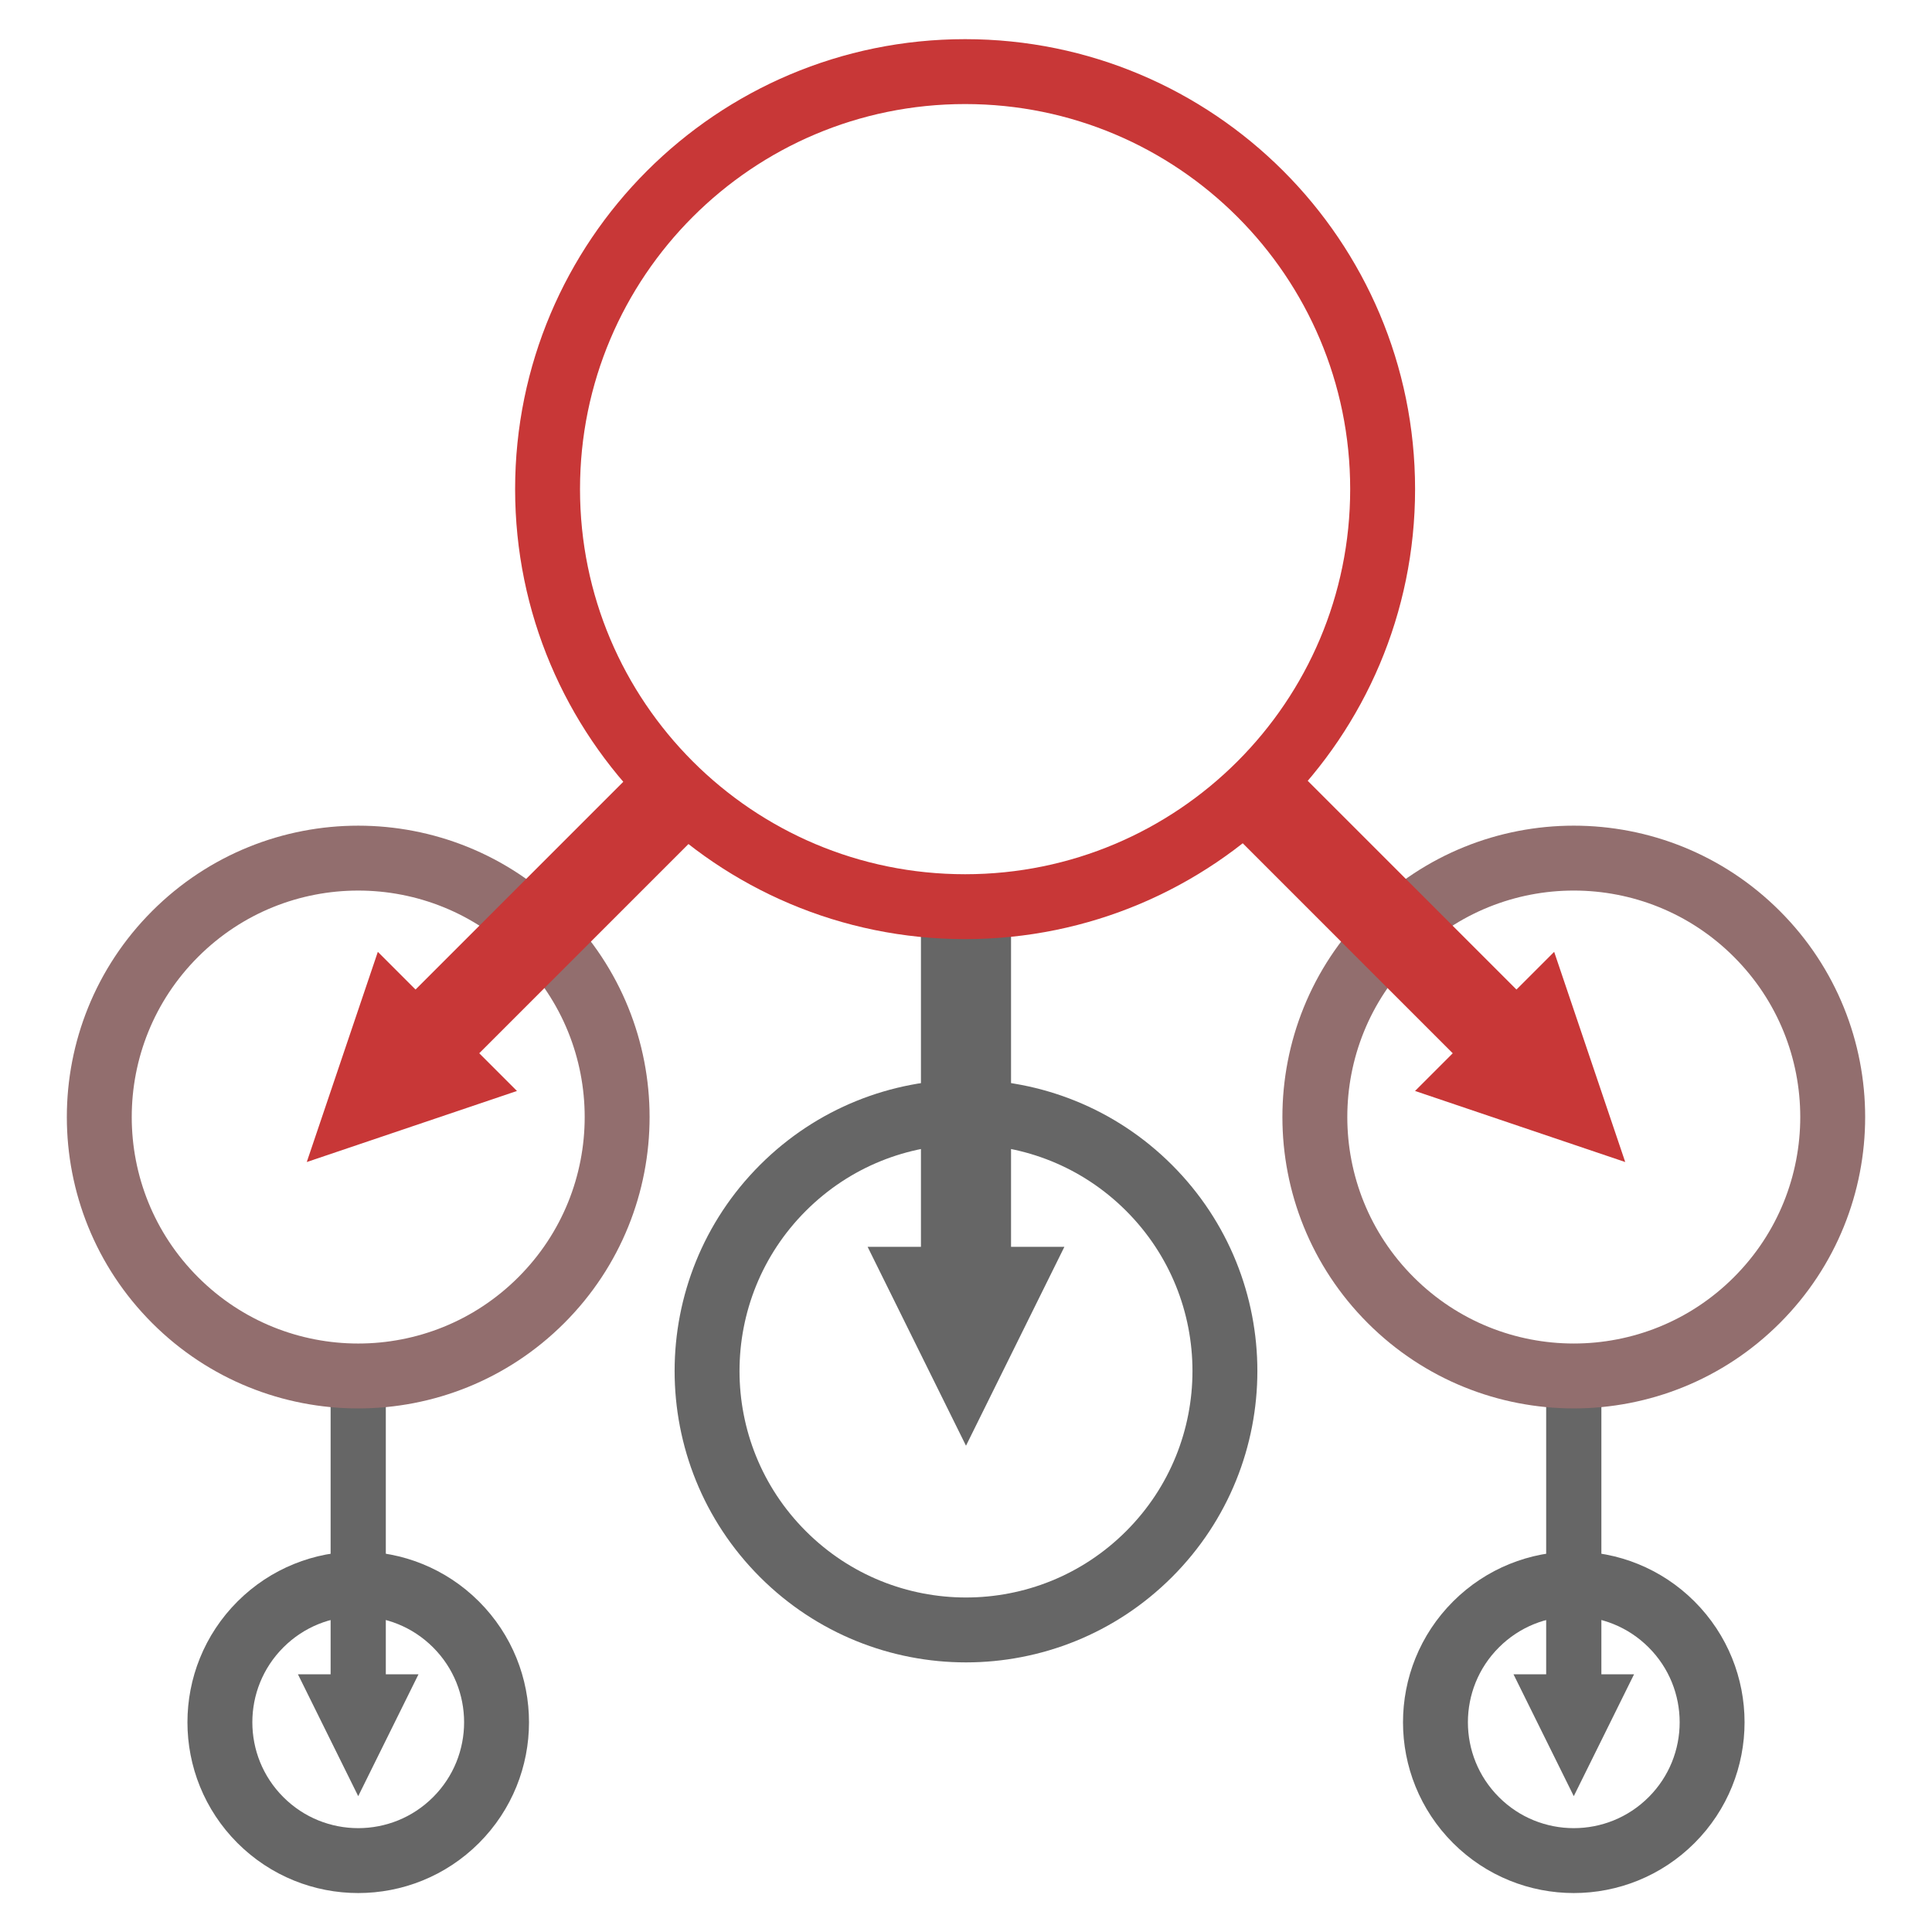
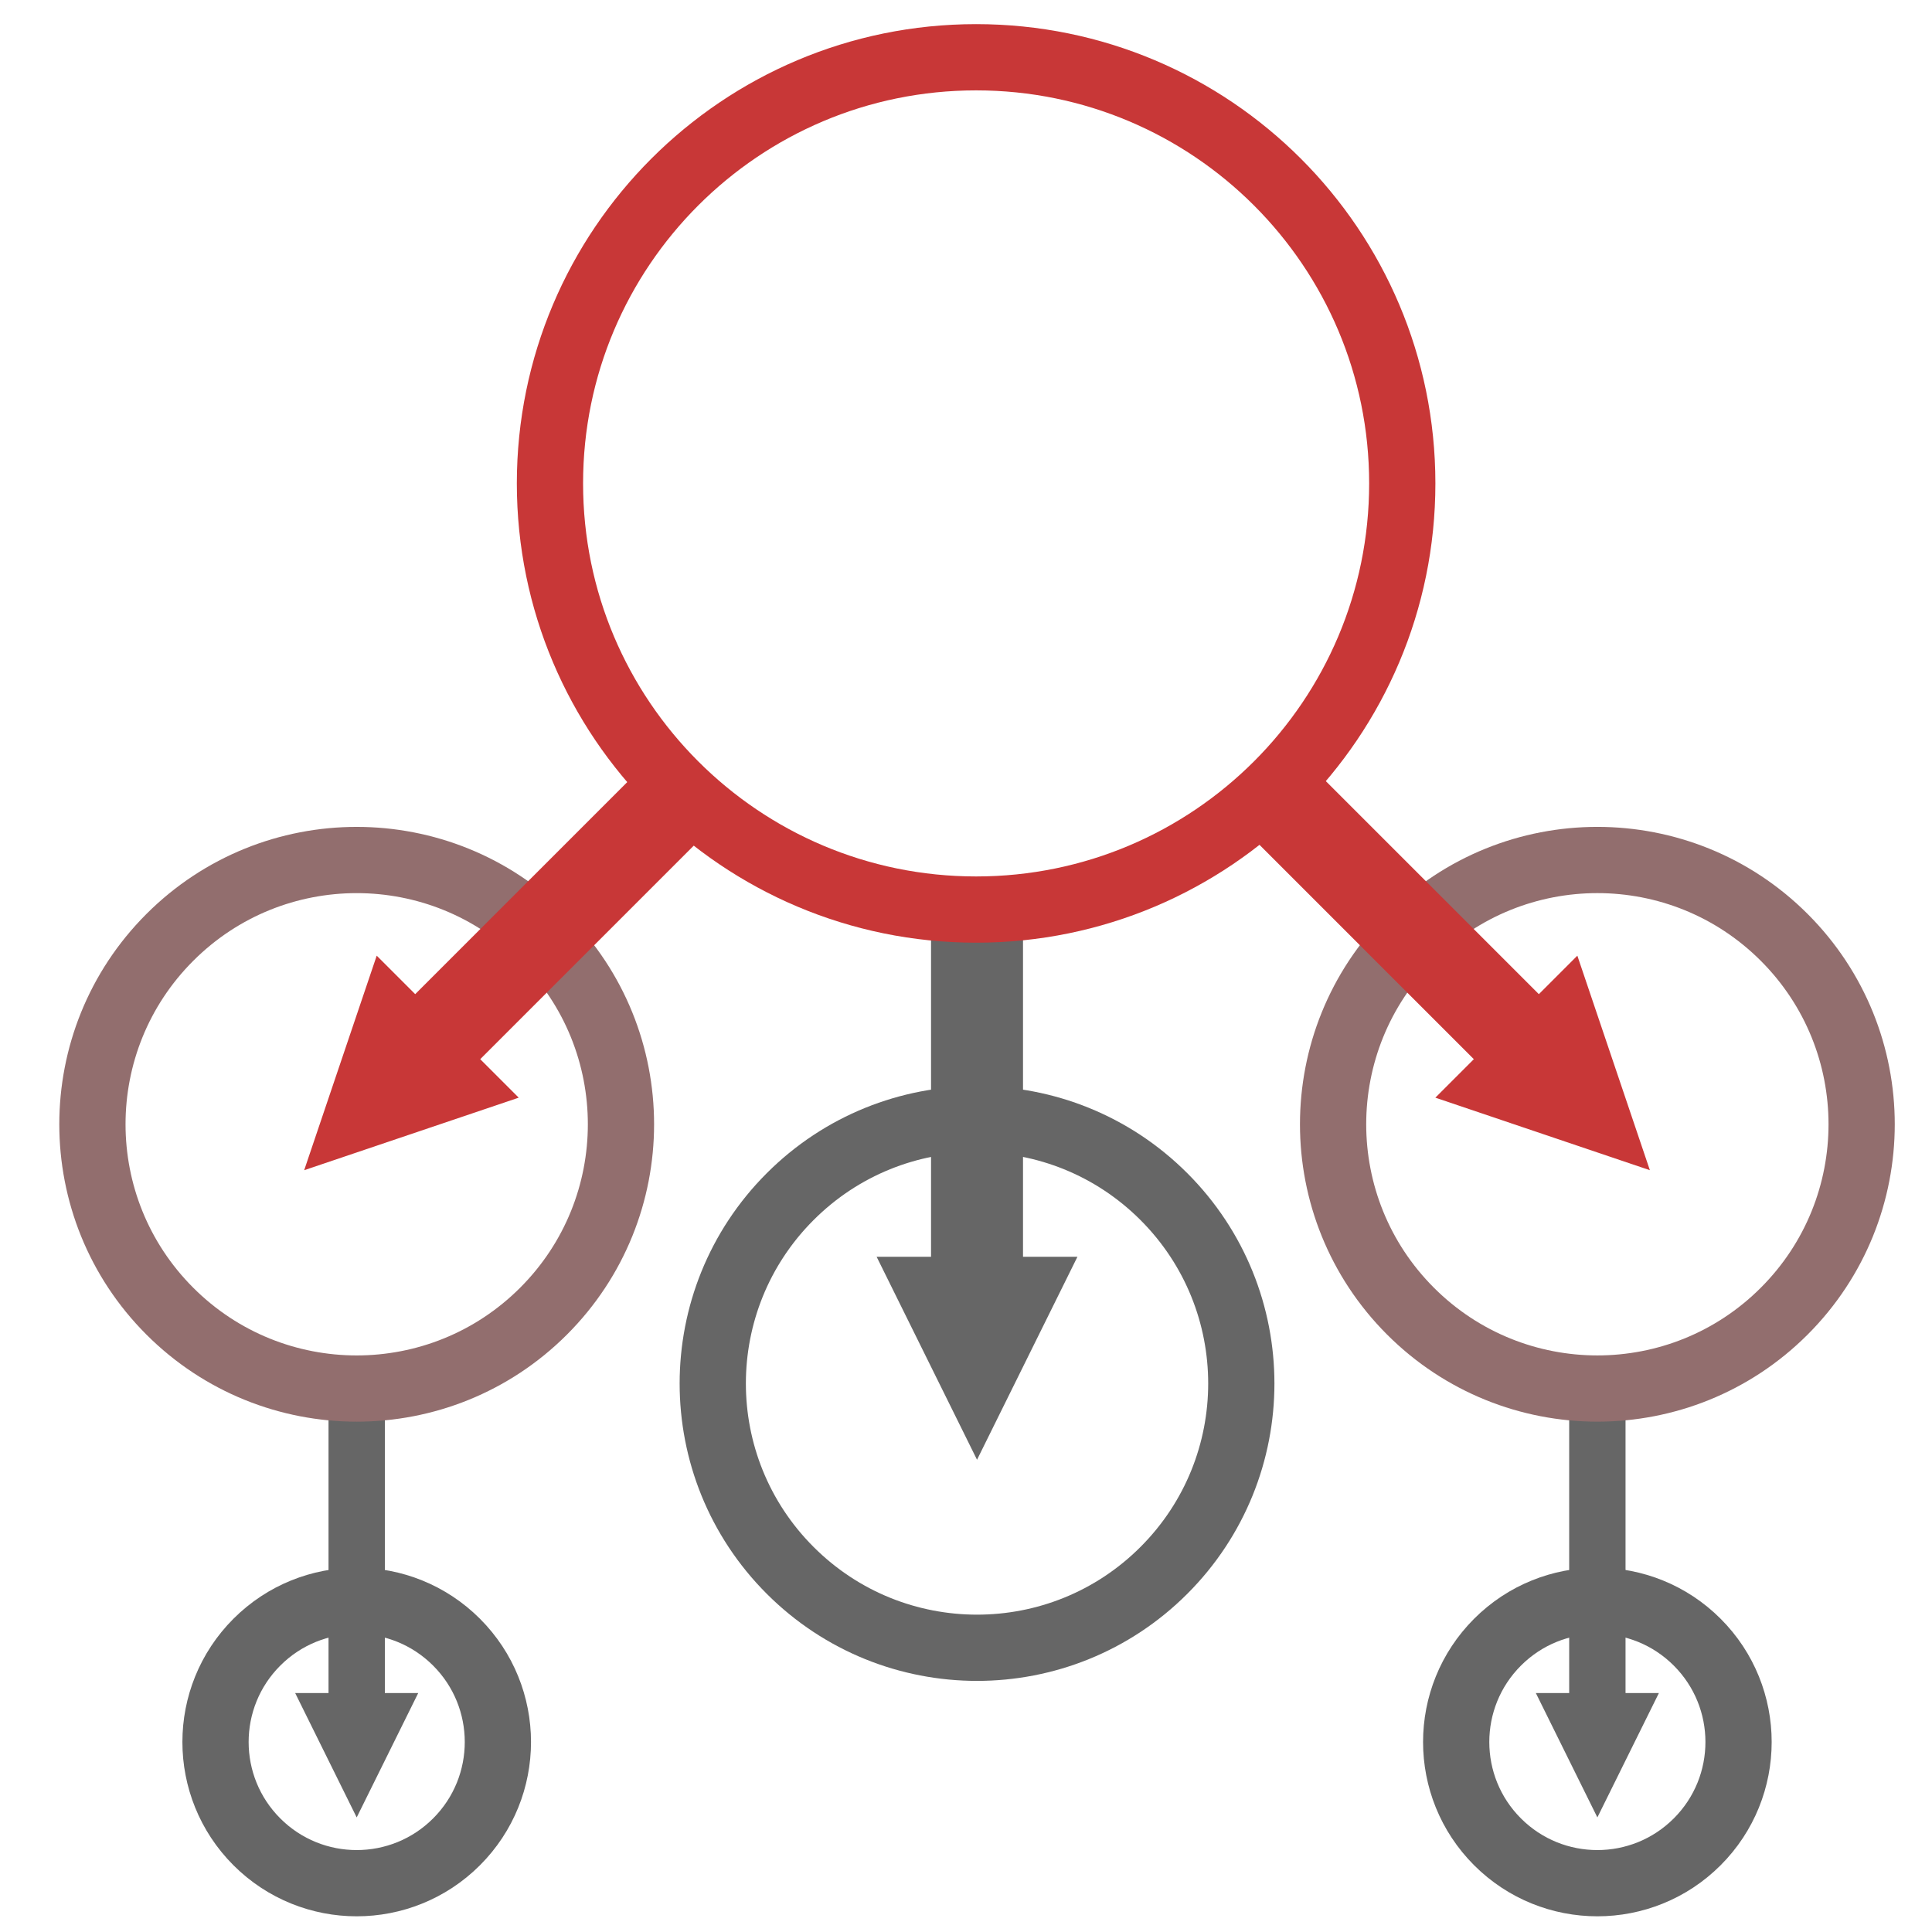
- <svg xmlns="http://www.w3.org/2000/svg" width="145.395mm" height="145.395mm" viewBox="0 0 145.395 145.395" version="1.1" id="svg8">
+ <svg xmlns="http://www.w3.org/2000/svg" width="50mm" height="50mm" viewBox="0 0 50 50" version="1.1" id="svg8">
  <defs id="defs2" />
-   <g id="layer1" transform="translate(171.9853,700.1952)">
+   <g id="layer1" transform="translate(257.8153,640.3108)">
    <g id="g1012" transform="translate(-1.511905,6.803571)">
      <g id="g1549" transform="translate(13.27126,-224.4878)">
-         <circle style="fill:none;fill-opacity:1;stroke:#666666;stroke-width:4.884;stroke-linecap:round;stroke-linejoin:round;stroke-miterlimit:4;stroke-dasharray:none;stroke-dashoffset:0;stroke-opacity:1" id="path815-7-4-8" cx="138.673" cy="-360.402" r="10.41" transform="rotate(-45)" />
-         <g style="fill:#666666;fill-opacity:1" id="g1304-5-3" transform="matrix(0.6876057,1.190968,-1.190968,0.6876057,-524.6635,25.92215)">
-           <rect transform="rotate(120)" y="277.566" x="-269.016" height="18.17" width="3.021" id="rect853-6-3-1-1-1-9-33" style="fill:#666666;fill-opacity:1;stroke:none;stroke-width:0.969;stroke-linecap:butt;stroke-linejoin:bevel;stroke-miterlimit:4;stroke-dasharray:none;stroke-dashoffset:0;stroke-opacity:1" />
-           <path transform="matrix(-0.08548131,0.148058,-0.1728,-0.09976612,-118.2309,-334.6336)" d="m -196.076,42.003 -19.293,0 -19.293,0 9.647,-16.709 9.647,-16.709 9.647,16.709 z" id="path855-3-0-7-7-8-7-86" style="fill:#666666;fill-opacity:1;stroke:none;stroke-width:4;stroke-linecap:butt;stroke-linejoin:bevel;stroke-miterlimit:4;stroke-dasharray:none;stroke-dashoffset:0;stroke-opacity:1" />
-         </g>
-         <circle style="fill:none;fill-opacity:1;stroke:#926e6e;stroke-width:4.884;stroke-linecap:round;stroke-linejoin:round;stroke-miterlimit:4;stroke-dasharray:none;stroke-dashoffset:0;stroke-opacity:1" id="path815-7-4-7" cx="170.879" cy="-392.609" r="19.486" transform="rotate(-45)" />
-         <circle style="fill:none;fill-opacity:1;stroke:#666666;stroke-width:4.884;stroke-linecap:round;stroke-linejoin:round;stroke-miterlimit:4;stroke-dasharray:none;stroke-dashoffset:0;stroke-opacity:1" id="path815-7-4-8-4" cx="203.358" cy="-295.717" r="10.41" transform="rotate(-45)" />
-         <g style="fill:#666666;fill-opacity:1;stroke-width:4.884;stroke-miterlimit:4;stroke-dasharray:none" id="g1304-5-3-8" transform="matrix(0.6876056,1.190968,-1.190968,0.6876056,-433.185,25.92216)">
-           <rect transform="rotate(120)" y="277.566" x="-269.016" height="18.17" width="3.021" id="rect853-6-3-1-1-1-9-33-8" style="fill:#666666;fill-opacity:1;stroke:none;stroke-width:4.884;stroke-linecap:butt;stroke-linejoin:bevel;stroke-miterlimit:4;stroke-dasharray:none;stroke-dashoffset:0;stroke-opacity:1" />
-           <path transform="matrix(-0.08548131,0.148058,-0.1728,-0.09976612,-118.2309,-334.6336)" d="m -196.076,42.003 -19.293,0 -19.293,0 9.647,-16.709 9.647,-16.709 9.647,16.709 z" id="path855-3-0-7-7-8-7-86-8" style="fill:#666666;fill-opacity:1;stroke:none;stroke-width:26.443;stroke-linecap:butt;stroke-linejoin:bevel;stroke-miterlimit:4;stroke-dasharray:none;stroke-dashoffset:0;stroke-opacity:1" />
-         </g>
-         <circle style="fill:none;fill-opacity:1;stroke:#666666;stroke-width:4.884;stroke-linecap:round;stroke-linejoin:round;stroke-miterlimit:4;stroke-dasharray:none;stroke-dashoffset:0;stroke-opacity:1" id="path815-7-4-7-6" cx="189.707" cy="-346.752" r="19.486" transform="rotate(-45)" />
-         <circle style="fill:none;fill-opacity:1;stroke:#926e6e;stroke-width:4.884;stroke-linecap:round;stroke-linejoin:round;stroke-miterlimit:4;stroke-dasharray:none;stroke-dashoffset:0;stroke-opacity:1" id="path815-7-4-7-4" cx="235.565" cy="-327.924" r="19.486" transform="rotate(-45)" />
-         <g style="fill:#666666;fill-opacity:1" id="g1304-5-4" transform="matrix(1.122259,1.943809,-1.943809,1.122259,-711.0907,240.0331)">
-           <g id="g1583" transform="translate(-1.834261,-0.86456)" style="fill:#666666;fill-opacity:1">
-             <rect style="fill:#666666;fill-opacity:1;stroke:none;stroke-width:0.791;stroke-linecap:butt;stroke-linejoin:bevel;stroke-miterlimit:4;stroke-dasharray:none;stroke-dashoffset:0;stroke-opacity:1" id="rect853-6-3-1-1-1-9-6" width="3.021" height="12.108" x="-269.016" y="277.566" transform="rotate(120)" />
-             <path style="fill:#666666;fill-opacity:1;stroke:none;stroke-width:4;stroke-linecap:butt;stroke-linejoin:bevel;stroke-miterlimit:4;stroke-dasharray:none;stroke-dashoffset:0;stroke-opacity:1" id="path855-3-0-7-7-8-7-9" d="m -196.076,42.003 -19.293,0 -19.293,0 9.647,-16.709 9.647,-16.709 9.647,16.709 z" transform="matrix(-0.08548131,0.148058,-0.1728,-0.09976612,-118.2309,-334.6336)" />
+         <g id="g864" transform="matrix(0.350993,0,0,0.350993,-158.9206,-255.2259)">
+           <circle transform="rotate(-45)" r="10.41" cy="-450.745" cx="42.095" id="path815-7-4-8" style="fill:none;fill-opacity:1;stroke:#666666;stroke-width:4.884;stroke-linecap:round;stroke-linejoin:round;stroke-miterlimit:4;stroke-dasharray:none;stroke-dashoffset:0;stroke-opacity:1" />
+           <g transform="matrix(0.6876057,1.190968,-1.190968,0.6876057,-656.8363,30.33137)" id="g1304-5-3" style="fill:#666666;fill-opacity:1">
+             <rect style="fill:#666666;fill-opacity:1;stroke:none;stroke-width:0.969;stroke-linecap:butt;stroke-linejoin:bevel;stroke-miterlimit:4;stroke-dasharray:none;stroke-dashoffset:0;stroke-opacity:1" id="rect853-6-3-1-1-1-9-33" width="3.021" height="18.17" x="-269.016" y="277.566" transform="rotate(120)" />
+             <path style="fill:#666666;fill-opacity:1;stroke:none;stroke-width:4;stroke-linecap:butt;stroke-linejoin:bevel;stroke-miterlimit:4;stroke-dasharray:none;stroke-dashoffset:0;stroke-opacity:1" id="path855-3-0-7-7-8-7-86" d="m -196.076,42.003 -19.293,0 -19.293,0 9.647,-16.709 9.647,-16.709 9.647,16.709 z" transform="matrix(-0.08548131,0.148058,-0.1728,-0.09976612,-118.2309,-334.6336)" />
          </g>
-         </g>
-         <circle style="fill:none;fill-opacity:1;stroke:#c83737;stroke-width:4.884;stroke-linecap:round;stroke-linejoin:round;stroke-miterlimit:4;stroke-dasharray:none;stroke-dashoffset:0;stroke-opacity:1" id="path815-6-9-5-9" cx="-111.115" cy="-445.7" r="31.422" />
-         <g style="fill:#c83737;fill-opacity:1" id="g1304-5-4-7" transform="matrix(-0.5809239,2.168038,-2.168038,-0.5809239,-1018.936,-385.373)">
-           <g id="g1583-5" transform="translate(-1.834261,-0.86456)">
-             <rect style="fill:#c83737;fill-opacity:1;stroke:none;stroke-width:0.791;stroke-linecap:butt;stroke-linejoin:bevel;stroke-miterlimit:4;stroke-dasharray:none;stroke-dashoffset:0;stroke-opacity:1" id="rect853-6-3-1-1-1-9-6-4" width="3.021" height="12.108" x="-269.016" y="277.566" transform="rotate(120)" />
-             <path style="fill:#c83737;fill-opacity:1;stroke:none;stroke-width:4;stroke-linecap:butt;stroke-linejoin:bevel;stroke-miterlimit:4;stroke-dasharray:none;stroke-dashoffset:0;stroke-opacity:1" id="path855-3-0-7-7-8-7-9-8" d="m -196.076,42.003 -19.293,0 -19.293,0 9.647,-16.709 9.647,-16.709 9.647,16.709 z" transform="matrix(-0.08548131,0.148058,-0.1728,-0.09976612,-118.2309,-334.6336)" />
+           <circle transform="rotate(-45)" r="19.486" cy="-482.952" cx="74.301" id="path815-7-4-7" style="fill:none;fill-opacity:1;stroke:#926e6e;stroke-width:4.884;stroke-linecap:round;stroke-linejoin:round;stroke-miterlimit:4;stroke-dasharray:none;stroke-dashoffset:0;stroke-opacity:1" />
+           <circle transform="rotate(-45)" r="10.41" cy="-386.06" cx="106.78" id="path815-7-4-8-4" style="fill:none;fill-opacity:1;stroke:#666666;stroke-width:4.884;stroke-linecap:round;stroke-linejoin:round;stroke-miterlimit:4;stroke-dasharray:none;stroke-dashoffset:0;stroke-opacity:1" />
+           <g transform="matrix(0.6876056,1.190968,-1.190968,0.6876056,-565.3577,30.33138)" id="g1304-5-3-8" style="fill:#666666;fill-opacity:1;stroke-width:4.884;stroke-miterlimit:4;stroke-dasharray:none">
+             <rect style="fill:#666666;fill-opacity:1;stroke:none;stroke-width:4.884;stroke-linecap:butt;stroke-linejoin:bevel;stroke-miterlimit:4;stroke-dasharray:none;stroke-dashoffset:0;stroke-opacity:1" id="rect853-6-3-1-1-1-9-33-8" width="3.021" height="18.17" x="-269.016" y="277.566" transform="rotate(120)" />
+             <path style="fill:#666666;fill-opacity:1;stroke:none;stroke-width:26.443;stroke-linecap:butt;stroke-linejoin:bevel;stroke-miterlimit:4;stroke-dasharray:none;stroke-dashoffset:0;stroke-opacity:1" id="path855-3-0-7-7-8-7-86-8" d="m -196.076,42.003 -19.293,0 -19.293,0 9.647,-16.709 9.647,-16.709 9.647,16.709 z" transform="matrix(-0.08548131,0.148058,-0.1728,-0.09976612,-118.2309,-334.6336)" />
          </g>
-         </g>
-         <g style="fill:#c83737;fill-opacity:1" id="g1304-5-4-7-1" transform="matrix(2.168038,0.5809239,-0.5809239,2.168038,-51.74814,463.2166)">
-           <g id="g1583-5-2" transform="translate(-1.834261,-0.86456)">
-             <rect style="fill:#c83737;fill-opacity:1;stroke:none;stroke-width:0.791;stroke-linecap:butt;stroke-linejoin:bevel;stroke-miterlimit:4;stroke-dasharray:none;stroke-dashoffset:0;stroke-opacity:1" id="rect853-6-3-1-1-1-9-6-4-8" width="3.021" height="12.108" x="-269.016" y="277.566" transform="rotate(120)" />
-             <path style="fill:#c83737;fill-opacity:1;stroke:none;stroke-width:4;stroke-linecap:butt;stroke-linejoin:bevel;stroke-miterlimit:4;stroke-dasharray:none;stroke-dashoffset:0;stroke-opacity:1" id="path855-3-0-7-7-8-7-9-8-9" d="m -196.076,42.003 -19.293,0 -19.293,0 9.647,-16.709 9.647,-16.709 9.647,16.709 z" transform="matrix(-0.08548131,0.148058,-0.1728,-0.09976612,-118.2309,-334.6336)" />
+           <circle transform="rotate(-45)" r="19.486" cy="-437.094" cx="93.129" id="path815-7-4-7-6" style="fill:none;fill-opacity:1;stroke:#666666;stroke-width:4.884;stroke-linecap:round;stroke-linejoin:round;stroke-miterlimit:4;stroke-dasharray:none;stroke-dashoffset:0;stroke-opacity:1" />
+           <circle transform="rotate(-45)" r="19.486" cy="-418.267" cx="138.987" id="path815-7-4-7-4" style="fill:none;fill-opacity:1;stroke:#926e6e;stroke-width:4.884;stroke-linecap:round;stroke-linejoin:round;stroke-miterlimit:4;stroke-dasharray:none;stroke-dashoffset:0;stroke-opacity:1" />
+           <g transform="matrix(1.122259,1.943809,-1.943809,1.122259,-843.2634,244.4423)" id="g1304-5-4" style="fill:#666666;fill-opacity:1">
+             <g style="fill:#666666;fill-opacity:1" transform="translate(-1.834261,-0.86456)" id="g1583">
+               <rect transform="rotate(120)" y="277.566" x="-269.016" height="12.108" width="3.021" id="rect853-6-3-1-1-1-9-6" style="fill:#666666;fill-opacity:1;stroke:none;stroke-width:0.791;stroke-linecap:butt;stroke-linejoin:bevel;stroke-miterlimit:4;stroke-dasharray:none;stroke-dashoffset:0;stroke-opacity:1" />
+               <path transform="matrix(-0.08548131,0.148058,-0.1728,-0.09976612,-118.2309,-334.6336)" d="m -196.076,42.003 -19.293,0 -19.293,0 9.647,-16.709 9.647,-16.709 9.647,16.709 z" id="path855-3-0-7-7-8-7-9" style="fill:#666666;fill-opacity:1;stroke:none;stroke-width:4;stroke-linecap:butt;stroke-linejoin:bevel;stroke-miterlimit:4;stroke-dasharray:none;stroke-dashoffset:0;stroke-opacity:1" />
+             </g>
+           </g>
+           <circle r="31.422" cy="-441.291" cx="-243.288" id="path815-6-9-5-9" style="fill:none;fill-opacity:1;stroke:#c83737;stroke-width:4.884;stroke-linecap:round;stroke-linejoin:round;stroke-miterlimit:4;stroke-dasharray:none;stroke-dashoffset:0;stroke-opacity:1" />
+           <g transform="matrix(-0.5809239,2.168038,-2.168038,-0.5809239,-1151.109,-380.9638)" id="g1304-5-4-7" style="fill:#c83737;fill-opacity:1">
+             <g transform="translate(-1.834261,-0.86456)" id="g1583-5">
+               <rect transform="rotate(120)" y="277.566" x="-269.016" height="12.108" width="3.021" id="rect853-6-3-1-1-1-9-6-4" style="fill:#c83737;fill-opacity:1;stroke:none;stroke-width:0.791;stroke-linecap:butt;stroke-linejoin:bevel;stroke-miterlimit:4;stroke-dasharray:none;stroke-dashoffset:0;stroke-opacity:1" />
+               <path transform="matrix(-0.08548131,0.148058,-0.1728,-0.09976612,-118.2309,-334.6336)" d="m -196.076,42.003 -19.293,0 -19.293,0 9.647,-16.709 9.647,-16.709 9.647,16.709 z" id="path855-3-0-7-7-8-7-9-8" style="fill:#c83737;fill-opacity:1;stroke:none;stroke-width:4;stroke-linecap:butt;stroke-linejoin:bevel;stroke-miterlimit:4;stroke-dasharray:none;stroke-dashoffset:0;stroke-opacity:1" />
+             </g>
+           </g>
+           <g transform="matrix(2.168038,0.5809239,-0.5809239,2.168038,-183.9209,467.6259)" id="g1304-5-4-7-1" style="fill:#c83737;fill-opacity:1">
+             <g transform="translate(-1.834261,-0.86456)" id="g1583-5-2">
+               <rect transform="rotate(120)" y="277.566" x="-269.016" height="12.108" width="3.021" id="rect853-6-3-1-1-1-9-6-4-8" style="fill:#c83737;fill-opacity:1;stroke:none;stroke-width:0.791;stroke-linecap:butt;stroke-linejoin:bevel;stroke-miterlimit:4;stroke-dasharray:none;stroke-dashoffset:0;stroke-opacity:1" />
+               <path transform="matrix(-0.08548131,0.148058,-0.1728,-0.09976612,-118.2309,-334.6336)" d="m -196.076,42.003 -19.293,0 -19.293,0 9.647,-16.709 9.647,-16.709 9.647,16.709 z" id="path855-3-0-7-7-8-7-9-8-9" style="fill:#c83737;fill-opacity:1;stroke:none;stroke-width:4;stroke-linecap:butt;stroke-linejoin:bevel;stroke-miterlimit:4;stroke-dasharray:none;stroke-dashoffset:0;stroke-opacity:1" />
+             </g>
          </g>
        </g>
      </g>
    </g>
  </g>
</svg>
